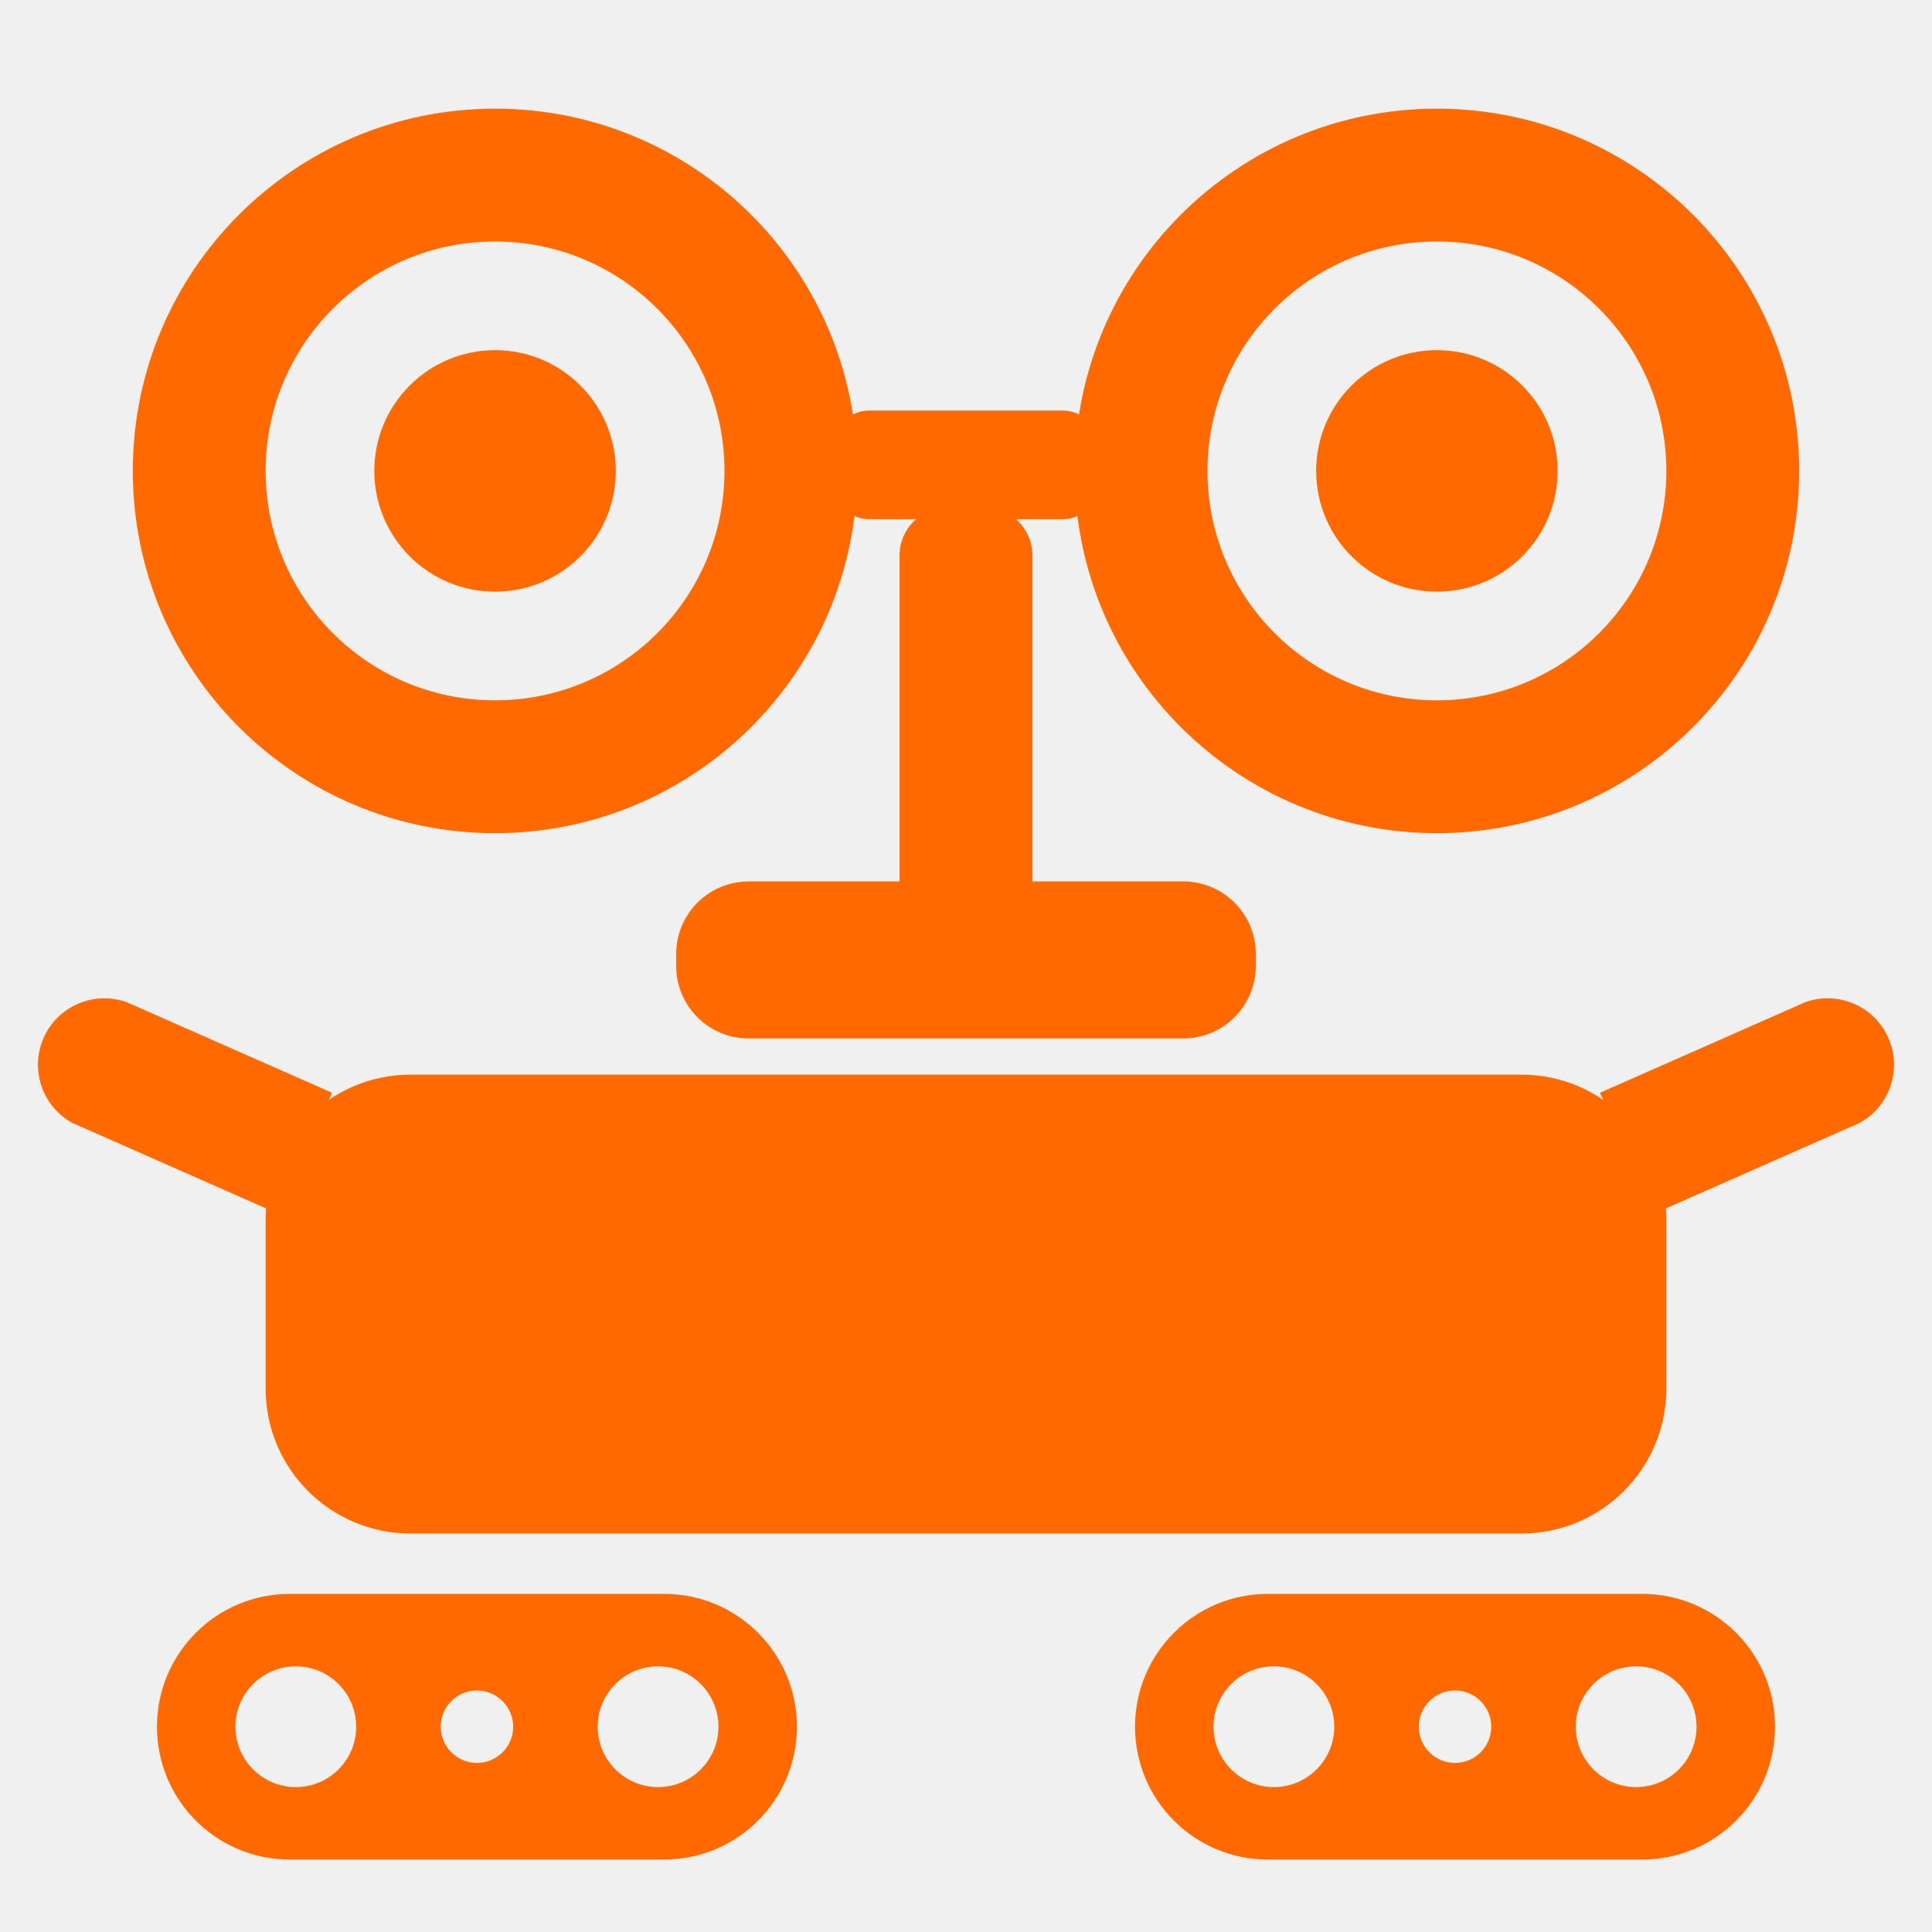
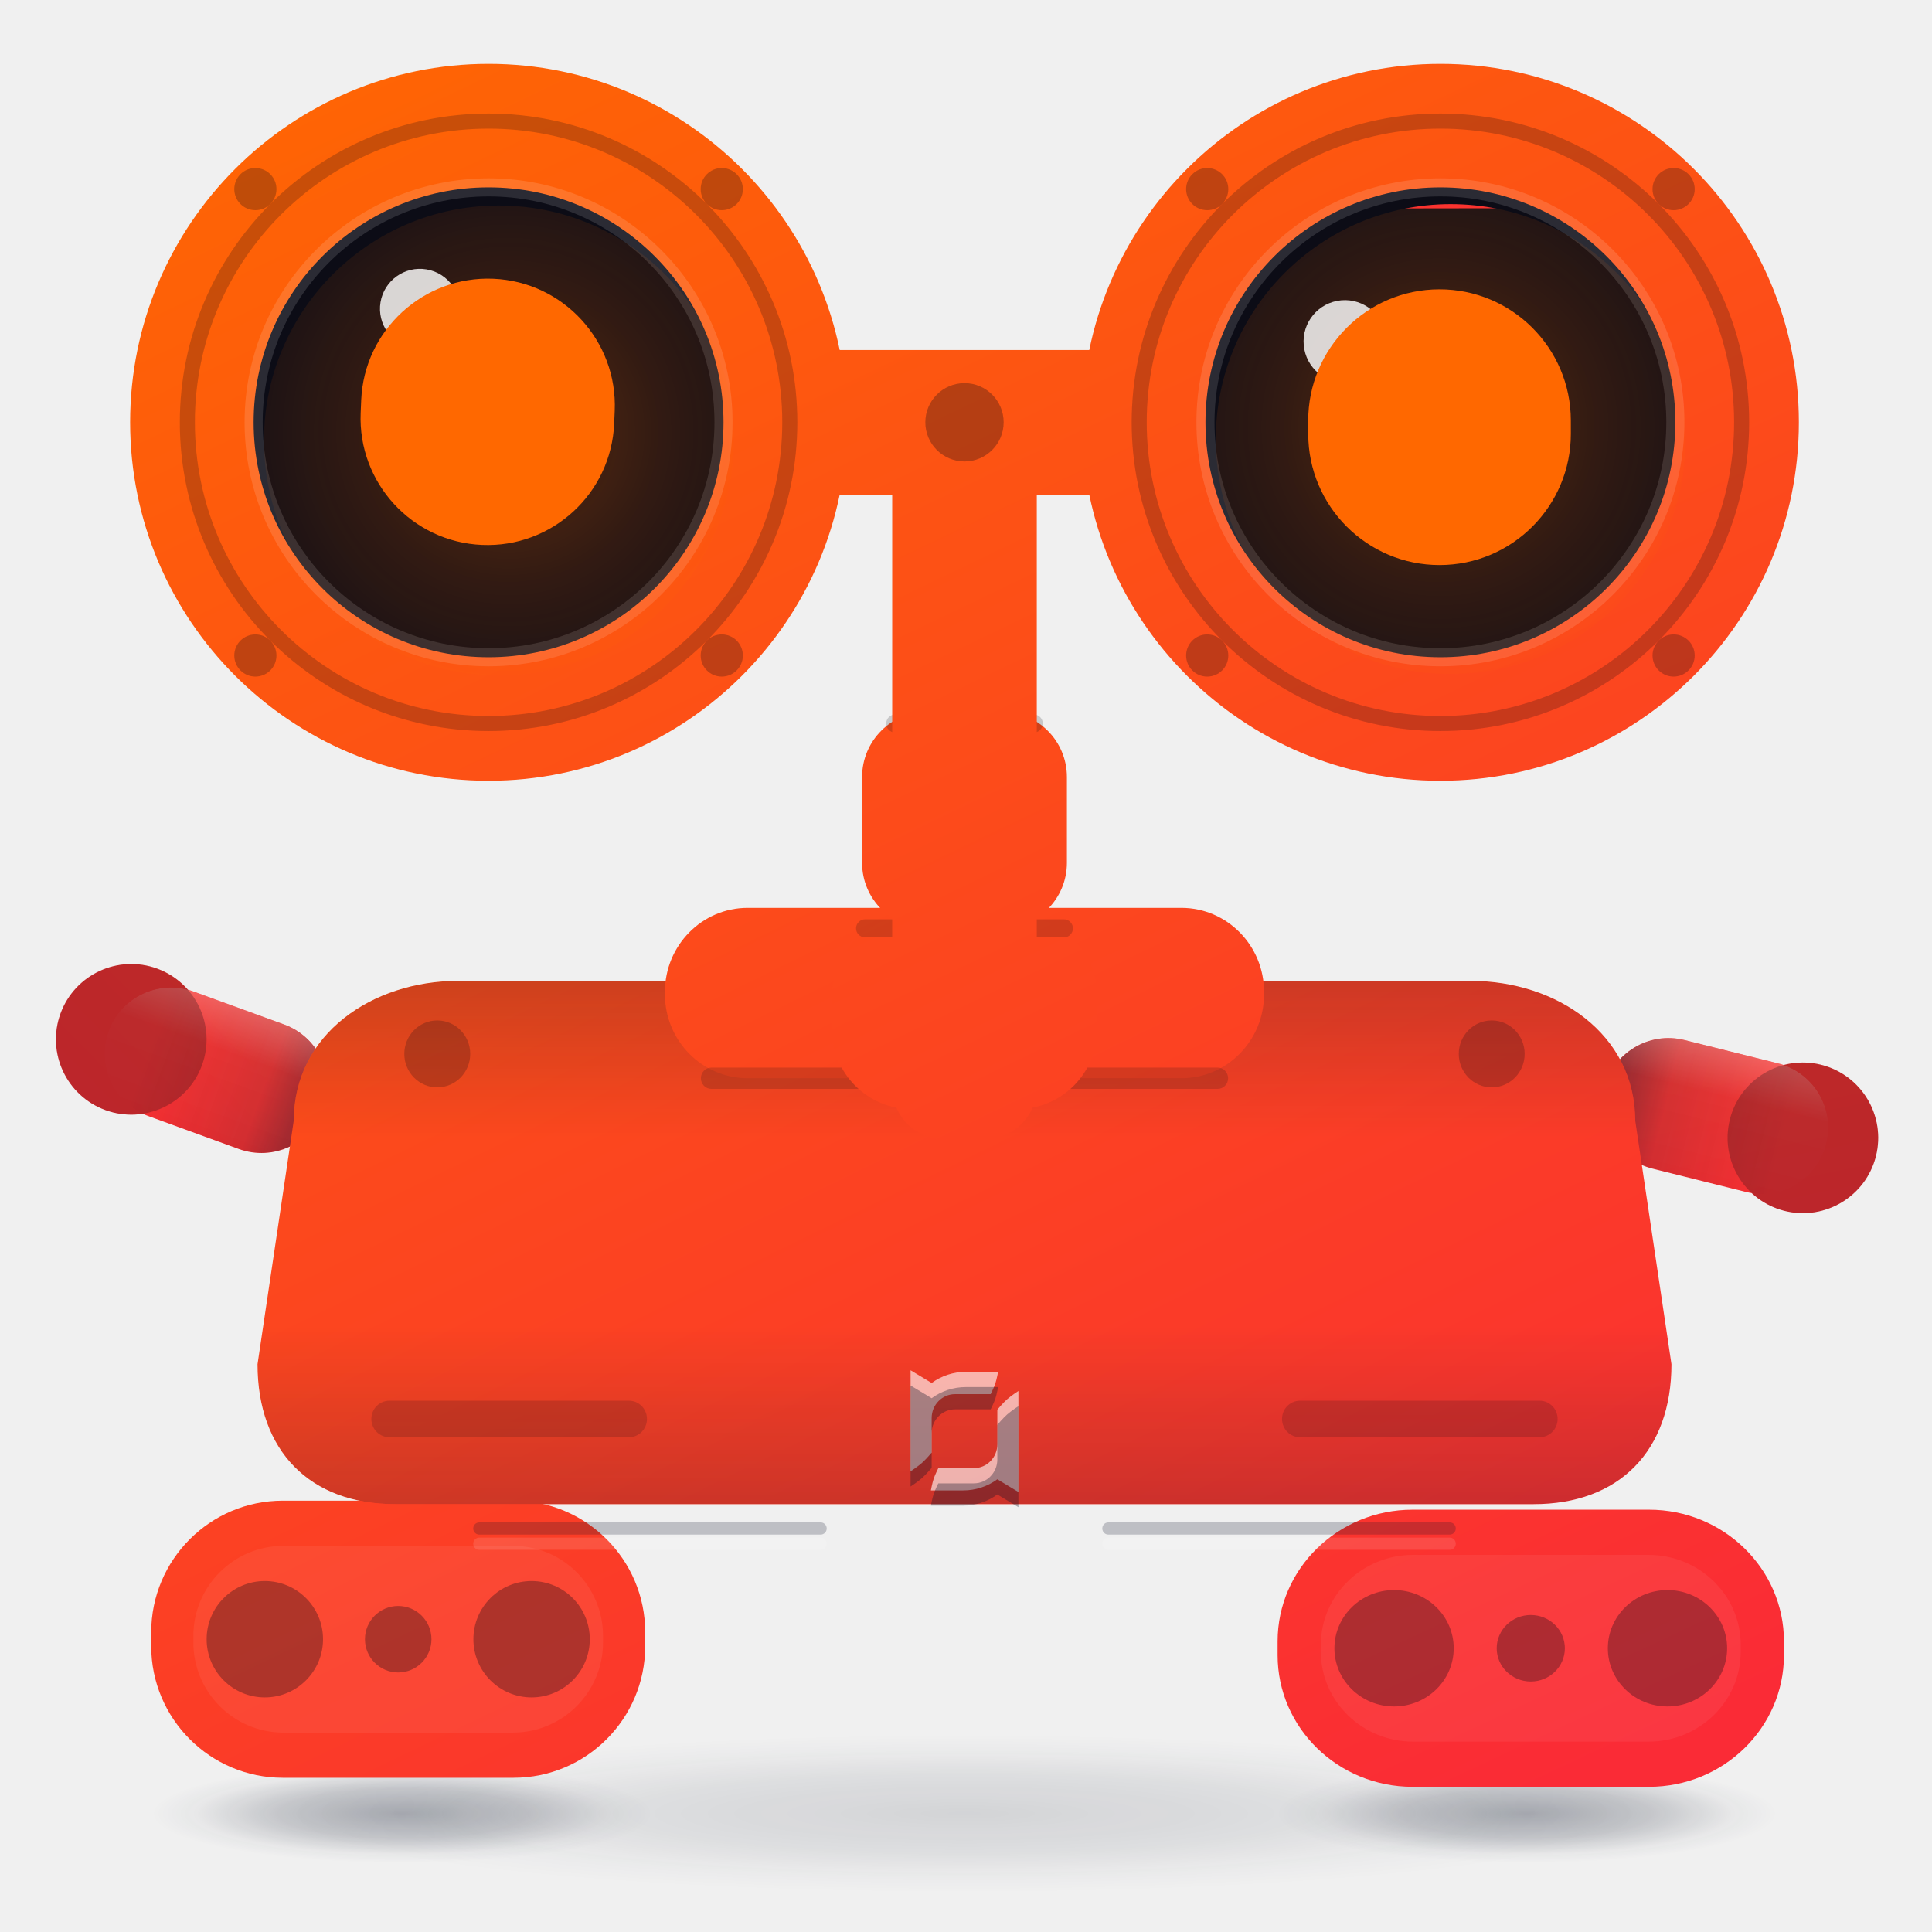
- <svg xmlns="http://www.w3.org/2000/svg" viewBox="96 100 320 320" width="320" height="320" role="img" aria-label="Wally" fill="#FF6900">
-   <path fill-rule="evenodd" d="M178 118a60 60 0 1 1 0 120a60 60 0 1 1 0-120zm0 22a38 38 0 1 0 0 76a38 38 0 1 0 0-76zM334 118a60 60 0 1 1 0 120a60 60 0 1 1 0-120zm0 22a38 38 0 1 0 0 76a38 38 0 1 0 0-76z" />
-   <circle cx="178" cy="178" r="20" />
-   <circle cx="334" cy="178" r="20" />
-   <rect x="234" y="168" width="44" height="18" rx="6" />
-   <rect x="245" y="184" width="22" height="70" rx="8" />
-   <rect x="208" y="246" width="96" height="26" rx="12" />
-   <rect x="140" y="278" width="232" height="76" rx="24" />
-   <path d="M117 266l34 15-9 20-34-15a11 11 0 0 1 9-20zM395 266l-34 15 9 20 34-15a11 11 0 0 0-9-20z" />
-   <path fill-rule="evenodd" d="M144 364h62a22 22 0 0 1 0 44h-62a22 22 0 0 1 0-44zm1 12a10 10 0 1 0 0 20a10 10 0 1 0 0-20zm30 4a6 6 0 1 0 0 12a6 6 0 1 0 0-12zm30-4a10 10 0 1 0 0 20a10 10 0 1 0 0-20zM306 364h62a22 22 0 0 1 0 44h-62a22 22 0 0 1 0-44zm1 12a10 10 0 1 0 0 20a10 10 0 1 0 0-20zm30 4a6 6 0 1 0 0 12a6 6 0 1 0 0-12zm30-4a10 10 0 1 0 0 20a10 10 0 1 0 0-20z" />
+ <svg xmlns="http://www.w3.org/2000/svg" xmlns:xlink="http://www.w3.org/1999/xlink" viewBox="95.9 105.9 320.7 320.7">
+   <defs>
+     <linearGradient id="wally-23" x1="-80.24" x2="80.24" y1="-322" y2="12" gradientUnits="userSpaceOnUse" spreadMethod="pad">
+       <stop offset="0%" stop-color="#FF6900" />
+       <stop offset="100%" stop-color="#FA2B36" />
+     </linearGradient>
+     <linearGradient id="wally-24" x1="-80.24" x2="80.24" y1="-322" y2="12" gradientUnits="userSpaceOnUse" spreadMethod="pad">
+       <stop offset="0%" stop-color="#FF6900" />
+       <stop offset="100%" stop-color="#FA2B36" />
+     </linearGradient>
+     <linearGradient id="wally-31" x1="-80.24" x2="80.24" y1="-322" y2="12" gradientUnits="userSpaceOnUse" spreadMethod="pad">
+       <stop offset="0%" stop-color="#FF6900" />
+       <stop offset="100%" stop-color="#FA2B36" />
+     </linearGradient>
+     <linearGradient id="wally-32" x1="-80.24" x2="80.24" y1="-322" y2="12" gradientUnits="userSpaceOnUse" spreadMethod="pad">
+       <stop offset="0%" stop-color="#FF6900" />
+       <stop offset="100%" stop-color="#FA2B36" />
+     </linearGradient>
+     <linearGradient id="wally-33" x1="-80.24" x2="80.24" y1="-322" y2="12" gradientUnits="userSpaceOnUse" spreadMethod="pad">
+       <stop offset="0%" stop-color="#FF6900" />
+       <stop offset="100%" stop-color="#FA2B36" />
+     </linearGradient>
+     <linearGradient id="wally-34" x1="-80.24" x2="80.24" y1="-322" y2="12" gradientUnits="userSpaceOnUse" spreadMethod="pad">
+       <stop offset="0%" stop-color="#FF6900" />
+       <stop offset="100%" stop-color="#FA2B36" />
+     </linearGradient>
+     <linearGradient id="wally-35" x1="-80.24" x2="80.24" y1="-322" y2="12" gradientUnits="userSpaceOnUse" spreadMethod="pad">
+       <stop offset="0%" stop-color="#FF6900" />
+       <stop offset="100%" stop-color="#FA2B36" />
+     </linearGradient>
+     <linearGradient id="wally-39" x1="-80.24" x2="80.24" y1="-322" y2="12" gradientUnits="userSpaceOnUse" spreadMethod="pad">
+       <stop offset="0%" stop-color="#FF6900" />
+       <stop offset="100%" stop-color="#FA2B36" />
+     </linearGradient>
+     <linearGradient id="wally-40" x1="0" x2="0" y1="-128" y2="-42" gradientUnits="userSpaceOnUse" spreadMethod="pad">
+       <stop offset="0%" stop-color="#0F172B" />
+       <stop offset="100%" stop-color="#0F172B" />
+     </linearGradient>
+     <linearGradient id="wally-41" x1="0" x2="0" y1="-128" y2="-42" gradientUnits="userSpaceOnUse" spreadMethod="pad">
+       <stop offset="0%" stop-color="#FFF" stop-opacity=".2" />
+       <stop offset="30%" stop-color="#FFF" stop-opacity="0" />
+       <stop offset="66%" stop-color="#FFF" stop-opacity="0" />
+       <stop offset="100%" stop-color="#FFF" stop-opacity=".2" />
+     </linearGradient>
+     <linearGradient id="wally-43" x1="-80.24" x2="80.24" y1="-322" y2="12" gradientUnits="userSpaceOnUse" spreadMethod="pad">
+       <stop offset="0%" stop-color="#FF6900" />
+       <stop offset="100%" stop-color="#FA2B36" />
+     </linearGradient>
+     <linearGradient id="wally-47" x1="-80.24" x2="80.24" y1="-322" y2="12" gradientUnits="userSpaceOnUse" spreadMethod="pad">
+       <stop offset="0%" stop-color="#FF6900" />
+       <stop offset="100%" stop-color="#FA2B36" />
+     </linearGradient>
+     <linearGradient id="wally-48" x1="-6" x2="25.08" y1="0" y2="0" gradientUnits="userSpaceOnUse" spreadMethod="pad">
+       <stop offset="0%" stop-color="#0F172B" />
+       <stop offset="100%" stop-color="#0F172B" />
+     </linearGradient>
+     <linearGradient id="wally-49" x1="-6" x2="25.08" y1="0" y2="0" gradientUnits="userSpaceOnUse" spreadMethod="pad">
+       <stop offset="0%" stop-color="#FFF" stop-opacity=".5" />
+       <stop offset="34%" stop-color="#FFF" stop-opacity=".17" />
+       <stop offset="100%" stop-color="#FFF" stop-opacity="0" />
+     </linearGradient>
+     <linearGradient id="wally-51" x1="0" x2="0" y1="-11" y2="11" gradientUnits="userSpaceOnUse" spreadMethod="pad">
+       <stop offset="0%" stop-color="#FFF" />
+       <stop offset="100%" stop-color="#FFF" />
+     </linearGradient>
+     <linearGradient id="wally-52" x1="0" x2="0" y1="-11" y2="11" gradientUnits="userSpaceOnUse" spreadMethod="pad">
+       <stop offset="0%" stop-color="#FFF" stop-opacity=".22" />
+       <stop offset="34%" stop-color="#FFF" stop-opacity=".02" />
+       <stop offset="100%" stop-color="#FFF" stop-opacity="0" />
+     </linearGradient>
+     <linearGradient id="wally-54" x1="-80.24" x2="80.24" y1="-322" y2="12" gradientUnits="userSpaceOnUse" spreadMethod="pad">
+       <stop offset="0%" stop-color="#FF6900" />
+       <stop offset="100%" stop-color="#FA2B36" />
+     </linearGradient>
+     <linearGradient id="wally-55" x1="-6" x2="25.08" y1="0" y2="0" gradientUnits="userSpaceOnUse" spreadMethod="pad">
+       <stop offset="0%" stop-color="#0F172B" />
+       <stop offset="100%" stop-color="#0F172B" />
+     </linearGradient>
+     <linearGradient id="wally-56" x1="-6" x2="25.08" y1="0" y2="0" gradientUnits="userSpaceOnUse" spreadMethod="pad">
+       <stop offset="0%" stop-color="#FFF" stop-opacity=".5" />
+       <stop offset="34%" stop-color="#FFF" stop-opacity=".17" />
+       <stop offset="100%" stop-color="#FFF" stop-opacity="0" />
+     </linearGradient>
+     <linearGradient id="wally-58" x1="0" x2="0" y1="-11" y2="11" gradientUnits="userSpaceOnUse" spreadMethod="pad">
+       <stop offset="0%" stop-color="#FFF" />
+       <stop offset="100%" stop-color="#FFF" />
+     </linearGradient>
+     <linearGradient id="wally-59" x1="0" x2="0" y1="-11" y2="11" gradientUnits="userSpaceOnUse" spreadMethod="pad">
+       <stop offset="0%" stop-color="#FFF" stop-opacity=".22" />
+       <stop offset="34%" stop-color="#FFF" stop-opacity=".02" />
+       <stop offset="100%" stop-color="#FFF" stop-opacity="0" />
+     </linearGradient>
+     <linearGradient id="wally-64" x1="-174.24" x2="-13.76" y1="-302" y2="32" gradientUnits="userSpaceOnUse" spreadMethod="pad">
+       <stop offset="0%" stop-color="#FF6900" />
+       <stop offset="100%" stop-color="#FA2B36" />
+     </linearGradient>
+     <linearGradient id="wally-65" x1="13.76" x2="174.24" y1="-302" y2="32" gradientUnits="userSpaceOnUse" spreadMethod="pad">
+       <stop offset="0%" stop-color="#FF6900" />
+       <stop offset="100%" stop-color="#FA2B36" />
+     </linearGradient>
+     <mask id="wally-3_1" mask-type="alpha">
+       <use xlink:href="#wally-3" />
+     </mask>
+     <mask id="wally-19">
+       <path fill="url(#wally-18)" d="M0-59.135c32.637 0 59.135 26.498 59.135 59.135S32.637 59.135 0 59.135-59.135 32.637-59.135 0-32.637-59.135 0-59.135" />
+     </mask>
+     <mask id="wally-22">
+       <path fill="url(#wally-21)" d="M0-59.135c32.637 0 59.135 26.498 59.135 59.135S32.637 59.135 0 59.135-59.135 32.637-59.135 0-32.637-59.135 0-59.135" />
+     </mask>
+     <mask id="wally-11_1" mask-type="alpha">
+       <use xlink:href="#wally-11" />
+     </mask>
+     <mask id="wally-42">
+       <path fill="url(#wally-41)" d="M-84.55-128h169.1c14.26 0 27.41 8.74 27.41 23L118-65c0 14.26-8.74 23-23 23H-95c-14.26 0-23-8.74-23-23l6.04-40c0-14.26 13.15-23 27.41-23" />
+     </mask>
+     <mask id="wally-50">
+       <path fill="url(#wally-49)" d="M32 0c0 6.07-4.93 11-11 11H5C-1.07 11-6 6.07-6 0s4.93-11 11-11h16c6.07 0 11 4.93 11 11" />
+     </mask>
+     <mask id="wally-53">
+       <path fill="url(#wally-52)" d="M32 0c0 6.07-4.93 11-11 11H5C-1.07 11-6 6.07-6 0s4.93-11 11-11h16c6.07 0 11 4.93 11 11" />
+     </mask>
+     <mask id="wally-57">
+       <path fill="url(#wally-56)" d="M32 0c0 6.07-4.93 11-11 11H5C-1.07 11-6 6.07-6 0s4.93-11 11-11h16c6.07 0 11 4.93 11 11" />
+     </mask>
+     <mask id="wally-60">
+       <path fill="url(#wally-59)" d="M32 0c0 6.07-4.93 11-11 11H5C-1.07 11-6 6.07-6 0s4.93-11 11-11h16c6.07 0 11 4.93 11 11" />
+     </mask>
+     <mask id="wally-71">
+       <path fill="url(#wally-70)" d="M0-113.42c62.596 0 113.42 50.824 113.42 113.42S62.596 113.42 0 113.42-113.42 62.596-113.42 0-62.596-113.42 0-113.42" />
+     </mask>
+     <mask id="wally-74">
+       <path fill="url(#wally-73)" d="M0-41.82c23.08 0 41.82 18.74 41.82 41.82S23.08 41.82 0 41.82-41.82 23.08-41.82 0-23.08-41.82 0-41.82" />
+     </mask>
+     <mask id="wally-77">
+       <path fill="url(#wally-76)" d="M0-41.82c23.08 0 41.82 18.74 41.82 41.82S23.08 41.82 0 41.82-41.82 23.08-41.82 0-23.08-41.82 0-41.82" />
+     </mask>
+     <radialGradient id="wally-17" cx="0" cy="0" r="59.14" fx="0" fy="0" gradientUnits="userSpaceOnUse" spreadMethod="pad">
+       <stop offset="0%" stop-color="#FF6900" />
+       <stop offset="100%" stop-color="#FF6900" />
+     </radialGradient>
+     <radialGradient id="wally-18" cx="0" cy="0" r="59.14" fx="0" fy="0" gradientUnits="userSpaceOnUse" spreadMethod="pad">
+       <stop offset="0%" stop-color="#FFF" stop-opacity=".34" />
+       <stop offset="45%" stop-color="#FFF" stop-opacity=".16" />
+       <stop offset="100%" stop-color="#FFF" stop-opacity="0" />
+     </radialGradient>
+     <radialGradient id="wally-20" cx="0" cy="0" r="59.14" fx="0" fy="0" gradientUnits="userSpaceOnUse" spreadMethod="pad">
+       <stop offset="0%" stop-color="#FF6900" />
+       <stop offset="100%" stop-color="#FF6900" />
+     </radialGradient>
+     <radialGradient id="wally-21" cx="0" cy="0" r="59.14" fx="0" fy="0" gradientUnits="userSpaceOnUse" spreadMethod="pad">
+       <stop offset="0%" stop-color="#FFF" stop-opacity=".34" />
+       <stop offset="45%" stop-color="#FFF" stop-opacity=".16" />
+       <stop offset="100%" stop-color="#FFF" stop-opacity="0" />
+     </radialGradient>
+     <radialGradient id="wally-69" cx="0" cy="0" r="113.42" fx="0" fy="0" gradientUnits="userSpaceOnUse" spreadMethod="pad">
+       <stop offset="0%" stop-color="#0F172B" />
+       <stop offset="100%" stop-color="#0F172B" />
+     </radialGradient>
+     <radialGradient id="wally-70" cx="0" cy="0" r="113.42" fx="0" fy="0" gradientUnits="userSpaceOnUse" spreadMethod="pad">
+       <stop offset="0%" stop-color="#FFF" stop-opacity=".13" />
+       <stop offset="50%" stop-color="#FFF" stop-opacity=".08" />
+       <stop offset="82%" stop-color="#FFF" stop-opacity=".02" />
+       <stop offset="100%" stop-color="#FFF" stop-opacity="0" />
+     </radialGradient>
+     <radialGradient id="wally-72" cx="0" cy="0" r="41.82" fx="0" fy="0" gradientUnits="userSpaceOnUse" spreadMethod="pad">
+       <stop offset="0%" stop-color="#0F172B" />
+       <stop offset="100%" stop-color="#0F172B" />
+     </radialGradient>
+     <radialGradient id="wally-73" cx="0" cy="0" r="41.82" fx="0" fy="0" gradientUnits="userSpaceOnUse" spreadMethod="pad">
+       <stop offset="0%" stop-color="#FFF" stop-opacity=".32" />
+       <stop offset="50%" stop-color="#FFF" stop-opacity=".19" />
+       <stop offset="82%" stop-color="#FFF" stop-opacity=".04" />
+       <stop offset="100%" stop-color="#FFF" stop-opacity="0" />
+     </radialGradient>
+     <radialGradient id="wally-75" cx="0" cy="0" r="41.82" fx="0" fy="0" gradientUnits="userSpaceOnUse" spreadMethod="pad">
+       <stop offset="0%" stop-color="#0F172B" />
+       <stop offset="100%" stop-color="#0F172B" />
+     </radialGradient>
+     <radialGradient id="wally-76" cx="0" cy="0" r="41.82" fx="0" fy="0" gradientUnits="userSpaceOnUse" spreadMethod="pad">
+       <stop offset="0%" stop-color="#FFF" stop-opacity=".32" />
+       <stop offset="50%" stop-color="#FFF" stop-opacity=".19" />
+       <stop offset="82%" stop-color="#FFF" stop-opacity=".04" />
+       <stop offset="100%" stop-color="#FFF" stop-opacity="0" />
+     </radialGradient>
+     <path id="wally-3" fill="#FFF" d="M79-261c21.524 0 39 17.476 39 39s-17.476 39-39 39-39-17.476-39-39 17.476-39 39-39m-158 0c21.524 0 39 17.476 39 39s-17.476 39-39 39-39-17.476-39-39 17.476-39 39-39" style="display:block" transform="rotate(-.084 273578.928 -175807.408)" />
+     <path id="wally-11" fill="#FFF" d="M79-261c21.524 0 39 17.476 39 39s-17.476 39-39 39-39-17.476-39-39 17.476-39 39-39m-158 0c21.524 0 39 17.476 39 39s-17.476 39-39 39-39-17.476-39-39 17.476-39 39-39" style="display:block" transform="rotate(-.084 273578.928 -175807.408)" />
+     <clipPath id="wally-2">
+       <path d="M0 0h512v512H0z" />
+     </clipPath>
+   </defs>
+   <g clip-path="url(#wally-2)">
+     <g style="display:block">
+       <path fill="url(#wally-69)" d="M0-113.42c62.596 0 113.42 50.824 113.42 113.42S62.596 113.42 0 113.42-113.42 62.596-113.42 0-62.596-113.42 0-113.42" mask="url(#wally-71)" transform="matrix(.99313 0 0 .116 256 406.938)" />
+       <path fill="url(#wally-72)" d="M0-41.82c23.08 0 41.82 18.74 41.82 41.82S23.08 41.82 0 41.82-41.82 23.08-41.82 0-23.08-41.82 0-41.82" mask="url(#wally-74)" transform="matrix(.99313 0 0 .19594 349.354 406.938)" />
+       <path fill="url(#wally-75)" d="M0-41.82c23.08 0 41.82 18.74 41.82 41.82S23.08 41.82 0 41.82-41.82 23.08-41.82 0-23.08-41.82 0-41.82" mask="url(#wally-77)" transform="matrix(.99313 0 0 .19594 162.646 406.938)" />
+     </g>
+     <g style="display:block">
+       <path fill="url(#wally-64)" d="M41-1.15v2.3C41 13.209 31.209 23 19.15 23h-38.3C-31.209 23-41 13.209-41 1.15v-2.3C-41-13.209-31.209-23-19.15-23h38.3C31.209-23 41-13.209 41-1.15m-7 .6v1.1C34 8.8 27.3 15.5 19.05 15.5h-38.1C-27.3 15.5-34 8.8-34 .55v-1.1c0-8.25 6.7-14.95 14.95-14.95h38.1C27.3-15.5 34-8.8 34-.55M0-5.52A5.523 5.523 0 0 1 5.52 0 5.523 5.523 0 0 1 0 5.52 5.523 5.523 0 0 1-5.52 0 5.523 5.523 0 0 1 0-5.52m-22.14-4.14c5.331 0 9.66 4.329 9.66 9.66s-4.329 9.66-9.66 9.66S-31.8 5.331-31.8 0s4.329-9.66 9.66-9.66m44.28 0c5.331 0 9.66 4.329 9.66 9.66s-4.329 9.66-9.66 9.66S12.48 5.331 12.48 0s4.329-9.66 9.66-9.66" transform="matrix(1.025 0 0 1 350 379.5)" />
+       <path fill="#FFF" fill-opacity=".06" d="M384.85 378.95v1.1c0 8.25-6.867 14.95-15.324 14.95h-39.052c-8.457 0-15.324-6.7-15.324-14.95v-1.1c0-8.25 6.867-14.95 15.324-14.95h39.052c8.457 0 15.324 6.7 15.324 14.95" />
+       <path fill="#0C0C16" fill-opacity=".32" d="M350 373.98c3.123 0 5.658 2.474 5.658 5.52s-2.535 5.52-5.658 5.52-5.658-2.474-5.658-5.52 2.535-5.52 5.658-5.52m-22.693-4.14c5.464 0 9.901 4.329 9.901 9.66s-4.437 9.66-9.901 9.66c-5.465 0-9.902-4.329-9.902-9.66s4.437-9.66 9.902-9.66m45.386 0c5.465 0 9.902 4.329 9.902 9.66s-4.437 9.66-9.902 9.66-9.901-4.329-9.901-9.66 4.437-9.66 9.901-9.66" />
+       <path fill="url(#wally-65)" d="M41-1.15v2.3C41 13.209 31.209 23 19.15 23h-38.3C-31.209 23-41 13.209-41 1.15v-2.3C-41-13.209-31.209-23-19.15-23h38.3C31.209-23 41-13.209 41-1.15m-7 .6v1.1C34 8.8 27.3 15.5 19.05 15.5h-38.1C-27.3 15.5-34 8.8-34 .55v-1.1c0-8.25 6.7-14.95 14.95-14.95h38.1C27.3-15.5 34-8.8 34-.55M0-5.52A5.523 5.523 0 0 1 5.52 0 5.523 5.523 0 0 1 0 5.52 5.523 5.523 0 0 1-5.52 0 5.523 5.523 0 0 1 0-5.52m-22.14-4.14c5.331 0 9.66 4.329 9.66 9.66s-4.329 9.66-9.66 9.66S-31.8 5.331-31.8 0s4.329-9.66 9.66-9.66m44.28 0c5.331 0 9.66 4.329 9.66 9.66s-4.329 9.66-9.66 9.66S12.48 5.331 12.48 0s4.329-9.66 9.66-9.66" transform="translate(162 378)" />
+       <path fill="#FFF" fill-opacity=".06" d="M196 377.45v1.1c0 8.25-6.7 14.95-14.95 14.95h-38.1c-8.25 0-14.95-6.7-14.95-14.95v-1.1c0-8.25 6.7-14.95 14.95-14.95h38.1c8.25 0 14.95 6.7 14.95 14.95" />
+       <path fill="#0C0C16" fill-opacity=".32" d="M162 372.48a5.523 5.523 0 0 1 5.52 5.52 5.523 5.523 0 0 1-5.52 5.52 5.523 5.523 0 0 1-5.52-5.52 5.523 5.523 0 0 1 5.52-5.52m-22.14-4.14c5.331 0 9.66 4.329 9.66 9.66s-4.329 9.66-9.66 9.66-9.66-4.329-9.66-9.66 4.329-9.66 9.66-9.66m44.28 0c5.331 0 9.66 4.329 9.66 9.66s-4.329 9.66-9.66 9.66-9.66-4.329-9.66-9.66 4.329-9.66 9.66-9.66" />
+     </g>
+     <g style="display:block">
+       <path fill="url(#wally-47)" d="M32 0c0 6.07-4.93 11-11 11H5C-1.07 11-6 6.07-6 0s4.93-11 11-11h16c6.07 0 11 4.93 11 11m0 0c0 6.07-4.93 11-11 11H5C-1.07 11-6 6.07-6 0s4.93-11 11-11h16c6.07 0 11 4.93 11 11m0 0c0 6.07-4.93 11-11 11H5C-1.07 11-6 6.07-6 0s4.93-11 11-11h16c6.07 0 11 4.93 11 11m-4-12.5c6.899 0 12.5 5.601 12.5 12.5S34.899 12.5 28 12.5 15.5 6.899 15.5 0 21.101-12.5 28-12.5" transform="rotate(14 -988.786 1642.56)" />
+       <path fill="url(#wally-48)" d="M32 0c0 6.07-4.93 11-11 11H5C-1.07 11-6 6.07-6 0s4.93-11 11-11h16c6.07 0 11 4.93 11 11" mask="url(#wally-50)" transform="rotate(14 -988.786 1642.56)" />
+       <path fill="url(#wally-51)" d="M32 0c0 6.07-4.93 11-11 11H5C-1.07 11-6 6.07-6 0s4.93-11 11-11h16c6.07 0 11 4.93 11 11" mask="url(#wally-53)" transform="rotate(14 -988.786 1642.56)" />
+       <path fill="#0C0C16" fill-opacity=".26" d="M398.192 282.645c6.694 1.67 10.774 8.459 9.105 15.153s-8.459 10.773-15.153 9.105c-6.694-1.67-10.773-8.46-9.104-15.153 1.669-6.694 8.458-10.774 15.152-9.105" />
+       <path fill="url(#wally-54)" d="M32 0c0 6.07-4.93 11-11 11H5C-1.07 11-6 6.07-6 0s4.93-11 11-11h16c6.07 0 11 4.93 11 11m0 0c0 6.07-4.93 11-11 11H5C-1.07 11-6 6.07-6 0s4.93-11 11-11h16c6.07 0 11 4.93 11 11m0 0c0 6.07-4.93 11-11 11H5C-1.07 11-6 6.07-6 0s4.93-11 11-11h16c6.07 0 11 4.93 11 11m-4-12.5c6.899 0 12.5 5.601 12.5 12.5S34.899 12.5 28 12.5 15.5 6.899 15.5 0 21.101-12.5 28-12.5" transform="scale(-1 1)rotate(-20 744.665 552.332)" />
+       <path fill="url(#wally-55)" d="M32 0c0 6.07-4.93 11-11 11H5C-1.07 11-6 6.07-6 0s4.93-11 11-11h16c6.07 0 11 4.93 11 11" mask="url(#wally-57)" transform="scale(-1 1)rotate(-20 744.665 552.332)" />
+       <path fill="url(#wally-58)" d="M32 0c0 6.07-4.93 11-11 11H5C-1.07 11-6 6.07-6 0s4.93-11 11-11h16c6.07 0 11 4.93 11 11" mask="url(#wally-60)" transform="scale(-1 1)rotate(-20 744.665 552.332)" />
+       <path fill="#0C0C16" fill-opacity=".26" d="M121.964 266.677c-6.483-2.36-13.662.988-16.022 7.471s.989 13.662 7.471 16.022 13.662-.989 16.022-7.471-.988-13.662-7.471-16.022" />
+     </g>
+     <g style="display:block">
+       <path fill="url(#wally-39)" d="M-84.55-128h169.1c14.26 0 27.41 8.74 27.41 23L118-65c0 14.26-8.74 23-23 23H-95c-14.26 0-23-8.74-23-23l6.04-40c0-14.26 13.15-23 27.41-23" transform="matrix(.9945 0 0 1.01 256 398)" />
+       <path fill="url(#wally-40)" d="M-84.55-128h169.1c14.26 0 27.41 8.74 27.41 23L118-65c0 14.26-8.74 23-23 23H-95c-14.26 0-23-8.74-23-23l6.04-40c0-14.26 13.15-23 27.41-23" mask="url(#wally-42)" transform="matrix(.9945 0 0 1.01 256 398)" />
+       <path fill="none" stroke="#0F162B" stroke-linecap="round" stroke-linejoin="round" stroke-opacity=".22" stroke-width="2" d="M24-38h57m-105 0h-57" transform="matrix(.9945 0 0 1.01 256 398)" />
+       <path fill="none" stroke="#FFF" stroke-linecap="round" stroke-linejoin="round" stroke-opacity=".12" stroke-width="2" d="M24-38h57m-105 0h-57" transform="matrix(.9945 0 0 1.01 256 400.525)" />
+       <path fill="#FFF" fill-opacity=".62" d="M250.55 335.47a9.56 9.56 0 0 1 5.649-1.847h5.38c0 .01-.219 1.191-.457 1.919-.239.717-.776 1.777-.776 1.777h-5.907c-2.148 0-3.889 1.768-3.889 3.96v5.746s-.935 1.111-1.62 1.717c-.687.606-1.87 1.384-1.88 1.384V333.36zm14.4 18.09-3.5-2.11a9.56 9.56 0 0 1-5.649 1.847h-5.38c0-.01.219-1.191.457-1.919.239-.717.776-1.777.776-1.777h5.907c2.148 0 3.889-1.768 3.889-3.96v-5.746s.935-1.111 1.62-1.717c.687-.606 1.87-1.384 1.88-1.384z" />
+       <path fill="#0F162B" fill-opacity=".34" d="M250.55 337.996a9.56 9.56 0 0 1 5.649-1.848h5.38c0 .01-.219 1.191-.457 1.919-.239.717-.776 1.777-.776 1.777h-5.907c-2.148 0-3.889 1.768-3.889 3.96v5.746s-.935 1.111-1.62 1.717c-.687.606-1.87 1.384-1.88 1.384v-16.766zm14.4 18.089-3.5-2.11a9.56 9.56 0 0 1-5.649 1.847h-5.38c0-.01.219-1.191.457-1.919.239-.717.776-1.777.776-1.777h5.907c2.148 0 3.889-1.768 3.889-3.96v-5.746s.935-1.111 1.62-1.717c.687-.606 1.87-1.384 1.88-1.384z" />
+       <path fill="url(#wally-43)" d="M50-126.2v.4c0 7.616-6.184 13.8-13.8 13.8h-72.4c-7.616 0-13.8-6.184-13.8-13.8v-.4c0-7.616 6.184-13.8 13.8-13.8h72.4c7.616 0 13.8 6.184 13.8 13.8" transform="matrix(.9945 0 0 1.01 256 398)" />
+       <path fill="#0C0C16" fill-opacity=".16" d="M354.455 341.44c0 1.672-1.336 3.03-2.983 3.03h-39.78c-1.647 0-2.984-1.358-2.984-3.03s1.337-3.03 2.984-3.03h39.78c1.647 0 2.983 1.358 2.983 3.03m-151.163 0c0 1.672-1.337 3.03-2.984 3.03h-39.78c-1.647 0-2.983-1.358-2.983-3.03s1.336-3.03 2.983-3.03h39.78c1.647 0 2.984 1.358 2.984 3.03" />
+       <path fill="#0C0C16" fill-opacity=".17" d="M299.758 284.88c0 .975-.78 1.768-1.74 1.768h-84.036c-.96 0-1.74-.793-1.74-1.768s.78-1.767 1.74-1.767h84.036c.96 0 1.74.792 1.74 1.767" />
+       <path fill="#0C0C16" fill-opacity=".22" d="M343.516 275.285c3.019 0 5.47 2.49 5.47 5.555 0 3.066-2.451 5.555-5.47 5.555s-5.47-2.49-5.47-5.555c0-3.066 2.451-5.555 5.47-5.555m-175.032 0c3.019 0 5.47 2.49 5.47 5.555 0 3.066-2.451 5.555-5.47 5.555s-5.47-2.49-5.47-5.555c0-3.066 2.451-5.555 5.47-5.555" />
+     </g>
+     <g style="display:block">
+       <path fill="url(#wally-31)" d="M22-126.8v5.6c0 7.285-5.915 13.2-13.2 13.2H-8.8c-7.285 0-13.2-5.915-13.2-13.2v-5.6c0-7.285 5.915-13.2 13.2-13.2H8.8c7.285 0 13.2 5.915 13.2 13.2" transform="translate(256 398)" />
+       <path fill="url(#wally-32)" d="M17-163.12v14.24C17-142.875 12.125-138 6.12-138H-6.12c-6.005 0-10.88-4.875-10.88-10.88v-14.24c0-6.005 4.875-10.88 10.88-10.88H6.12c6.005 0 10.88 4.875 10.88 10.88" transform="translate(256 398)" />
+       <path fill="#0C0C16" fill-opacity=".18" d="M274 260a1.5 1.5 0 0 1-1.5 1.5h-33a1.5 1.5 0 0 1 0-3h33a1.5 1.5 0 0 1 1.5 1.5m-5-34a1.5 1.5 0 0 1-1.5 1.5h-23a1.5 1.5 0 0 1 0-3h23a1.5 1.5 0 0 1 1.5 1.5" />
+       <path fill="url(#wally-33)" d="M12-218.36v106.72c0 4.768-3.872 8.64-8.64 8.64h-6.72c-4.768 0-8.64-3.872-8.64-8.64v-106.72c0-4.768 3.872-8.64 8.64-8.64h6.72c4.768 0 8.64 3.872 8.64 8.64" transform="translate(256 398)" />
+       <path fill="url(#wally-34)" d="M57-222c0 6.623-5.377 12-12 12h-90c-6.623 0-12-5.377-12-12s5.377-12 12-12h90c6.623 0 12 5.377 12 12" transform="translate(256 398)" />
+       <path fill="#0C0C16" fill-opacity=".3" d="M256 169.5c3.587 0 6.5 2.913 6.5 6.5s-2.913 6.5-6.5 6.5a6.503 6.503 0 0 1-6.5-6.5c0-3.587 2.913-6.5 6.5-6.5" />
+       <path fill="url(#wally-35)" d="M79-281.5c32.838 0 59.5 26.662 59.5 59.5s-26.662 59.5-59.5 59.5-59.5-26.662-59.5-59.5 26.662-59.5 59.5-59.5m-158 0c32.838 0 59.5 26.662 59.5 59.5s-26.662 59.5-59.5 59.5-59.5-26.662-59.5-59.5 26.662-59.5 59.5-59.5" transform="translate(256 398)" />
+       <path fill="none" stroke="#0C0C16" stroke-linecap="round" stroke-linejoin="round" stroke-opacity=".22" stroke-width="2.5" d="M335 126c27.595 0 50 22.405 50 50s-22.405 50-50 50-50-22.405-50-50 22.405-50 50-50m-158 0c27.595 0 50 22.405 50 50s-22.405 50-50 50-50-22.405-50-50 22.405-50 50-50" />
+       <path fill="#0C0C16" fill-opacity=".26" d="M373.71 133.79c1.932 0 3.5 1.568 3.5 3.5s-1.568 3.5-3.5 3.5a3.5 3.5 0 0 1-3.5-3.5c0-1.932 1.568-3.5 3.5-3.5m-158 0c1.932 0 3.5 1.568 3.5 3.5s-1.568 3.5-3.5 3.5a3.5 3.5 0 0 1-3.5-3.5c0-1.932 1.568-3.5 3.5-3.5m80.58 0c1.932 0 3.5 1.568 3.5 3.5s-1.568 3.5-3.5 3.5a3.5 3.5 0 0 1-3.5-3.5c0-1.932 1.568-3.5 3.5-3.5m-158 0c1.932 0 3.5 1.568 3.5 3.5s-1.568 3.5-3.5 3.5a3.5 3.5 0 0 1-3.5-3.5c0-1.932 1.568-3.5 3.5-3.5m158 77.42c1.932 0 3.5 1.568 3.5 3.5s-1.568 3.5-3.5 3.5a3.5 3.5 0 0 1-3.5-3.5c0-1.932 1.568-3.5 3.5-3.5m-158 0c1.932 0 3.5 1.568 3.5 3.5s-1.568 3.5-3.5 3.5a3.5 3.5 0 0 1-3.5-3.5c0-1.932 1.568-3.5 3.5-3.5m235.42 0c1.932 0 3.5 1.568 3.5 3.5s-1.568 3.5-3.5 3.5a3.5 3.5 0 0 1-3.5-3.5c0-1.932 1.568-3.5 3.5-3.5m-158 0c1.932 0 3.5 1.568 3.5 3.5s-1.568 3.5-3.5 3.5a3.5 3.5 0 0 1-3.5-3.5c0-1.932 1.568-3.5 3.5-3.5" />
+       <path fill="#0C0C16" d="M335 137c21.524 0 39 17.476 39 39s-17.476 39-39 39-39-17.476-39-39 17.476-39 39-39m-158 0c21.524 0 39 17.476 39 39s-17.476 39-39 39-39-17.476-39-39 17.476-39 39-39" />
+       <path fill="none" stroke="#FFF" stroke-linecap="round" stroke-linejoin="round" stroke-opacity=".13" stroke-width="3" d="M335 137c21.524 0 39 17.476 39 39s-17.476 39-39 39-39-17.476-39-39 17.476-39 39-39m-158 0c21.524 0 39 17.476 39 39s-17.476 39-39 39-39-17.476-39-39 17.476-39 39-39" />
+     </g>
+     <g mask="url(#wally-11_1)" style="display:block">
+       <path fill="none" d="m355.779 125.856.145 99.997-199.994.291-.145-99.997z" />
+       <path fill="url(#wally-17)" d="M0-59.135c32.637 0 59.135 26.498 59.135 59.135S32.637 59.135 0 59.135-59.135 32.637-59.135 0-32.637-59.135 0-59.135" mask="url(#wally-19)" transform="translate(334.854 176.811)scale(.9583)" />
+       <path fill="#FFF" fill-opacity=".82" d="M318.539 155.75a6.865 6.865 0 0 1 7.442 6.226 6.865 6.865 0 0 1-6.226 7.442 6.865 6.865 0 0 1-7.443-6.226 6.865 6.865 0 0 1 6.227-7.443" />
+       <path fill="#FF6800" d="m356.649 175.687.003 2.185c.017 12.027-9.733 21.806-21.76 21.823h-.01c-12.027.018-21.806-9.733-21.824-21.76l-.003-2.185c-.017-12.027 9.733-21.806 21.76-21.823h.01c12.027-.018 21.806 9.733 21.824 21.76" />
+       <path fill="url(#wally-20)" d="M0-59.135c32.637 0 59.135 26.498 59.135 59.135S32.637 59.135 0 59.135-59.135 32.637-59.135 0-32.637-59.135 0-59.135" mask="url(#wally-22)" transform="rotate(-.085 119820.225 -121419.27)scale(.9259)" />
+       <path fill="#FFF" fill-opacity=".82" d="M166.688 150.615a6.633 6.633 0 0 1 5.456 7.625 6.633 6.633 0 0 1-7.625 5.456 6.633 6.633 0 0 1-5.455-7.625 6.633 6.633 0 0 1 7.624-5.456" />
+       <path fill="#FF6800" d="m197.94 174.097-.09 2.109c-.49 11.61-10.314 20.638-21.924 20.148h-.009c-11.61-.49-20.638-10.314-20.148-21.924l.089-2.11c.49-11.61 10.314-20.638 21.924-20.148h.009c11.61.49 20.638 10.315 20.148 21.925" />
+       <path fill="url(#wally-23)" d="M67.39-117.94V0H-67.39v-117.94z" transform="rotate(-.085 94857.576 -229953.915)scale(.9259)" />
+       <path fill="url(#wally-24)" d="M67.39-117.94V0H-67.39v-117.94z" transform="rotate(2.417 -3118.133 4258.732)scale(.9259)" />
+     </g>
+     <g mask="url(#wally-3_1)" style="display:block">
+       <path fill="none" d="M182.084-15.999V84H-17.91V-16z" />
+       <path fill="#FFF" fill-opacity=".08" d="M276.526 337.695h51.85l-18.518 129.626h-51.85z" />
+     </g>
+   </g>
</svg>
